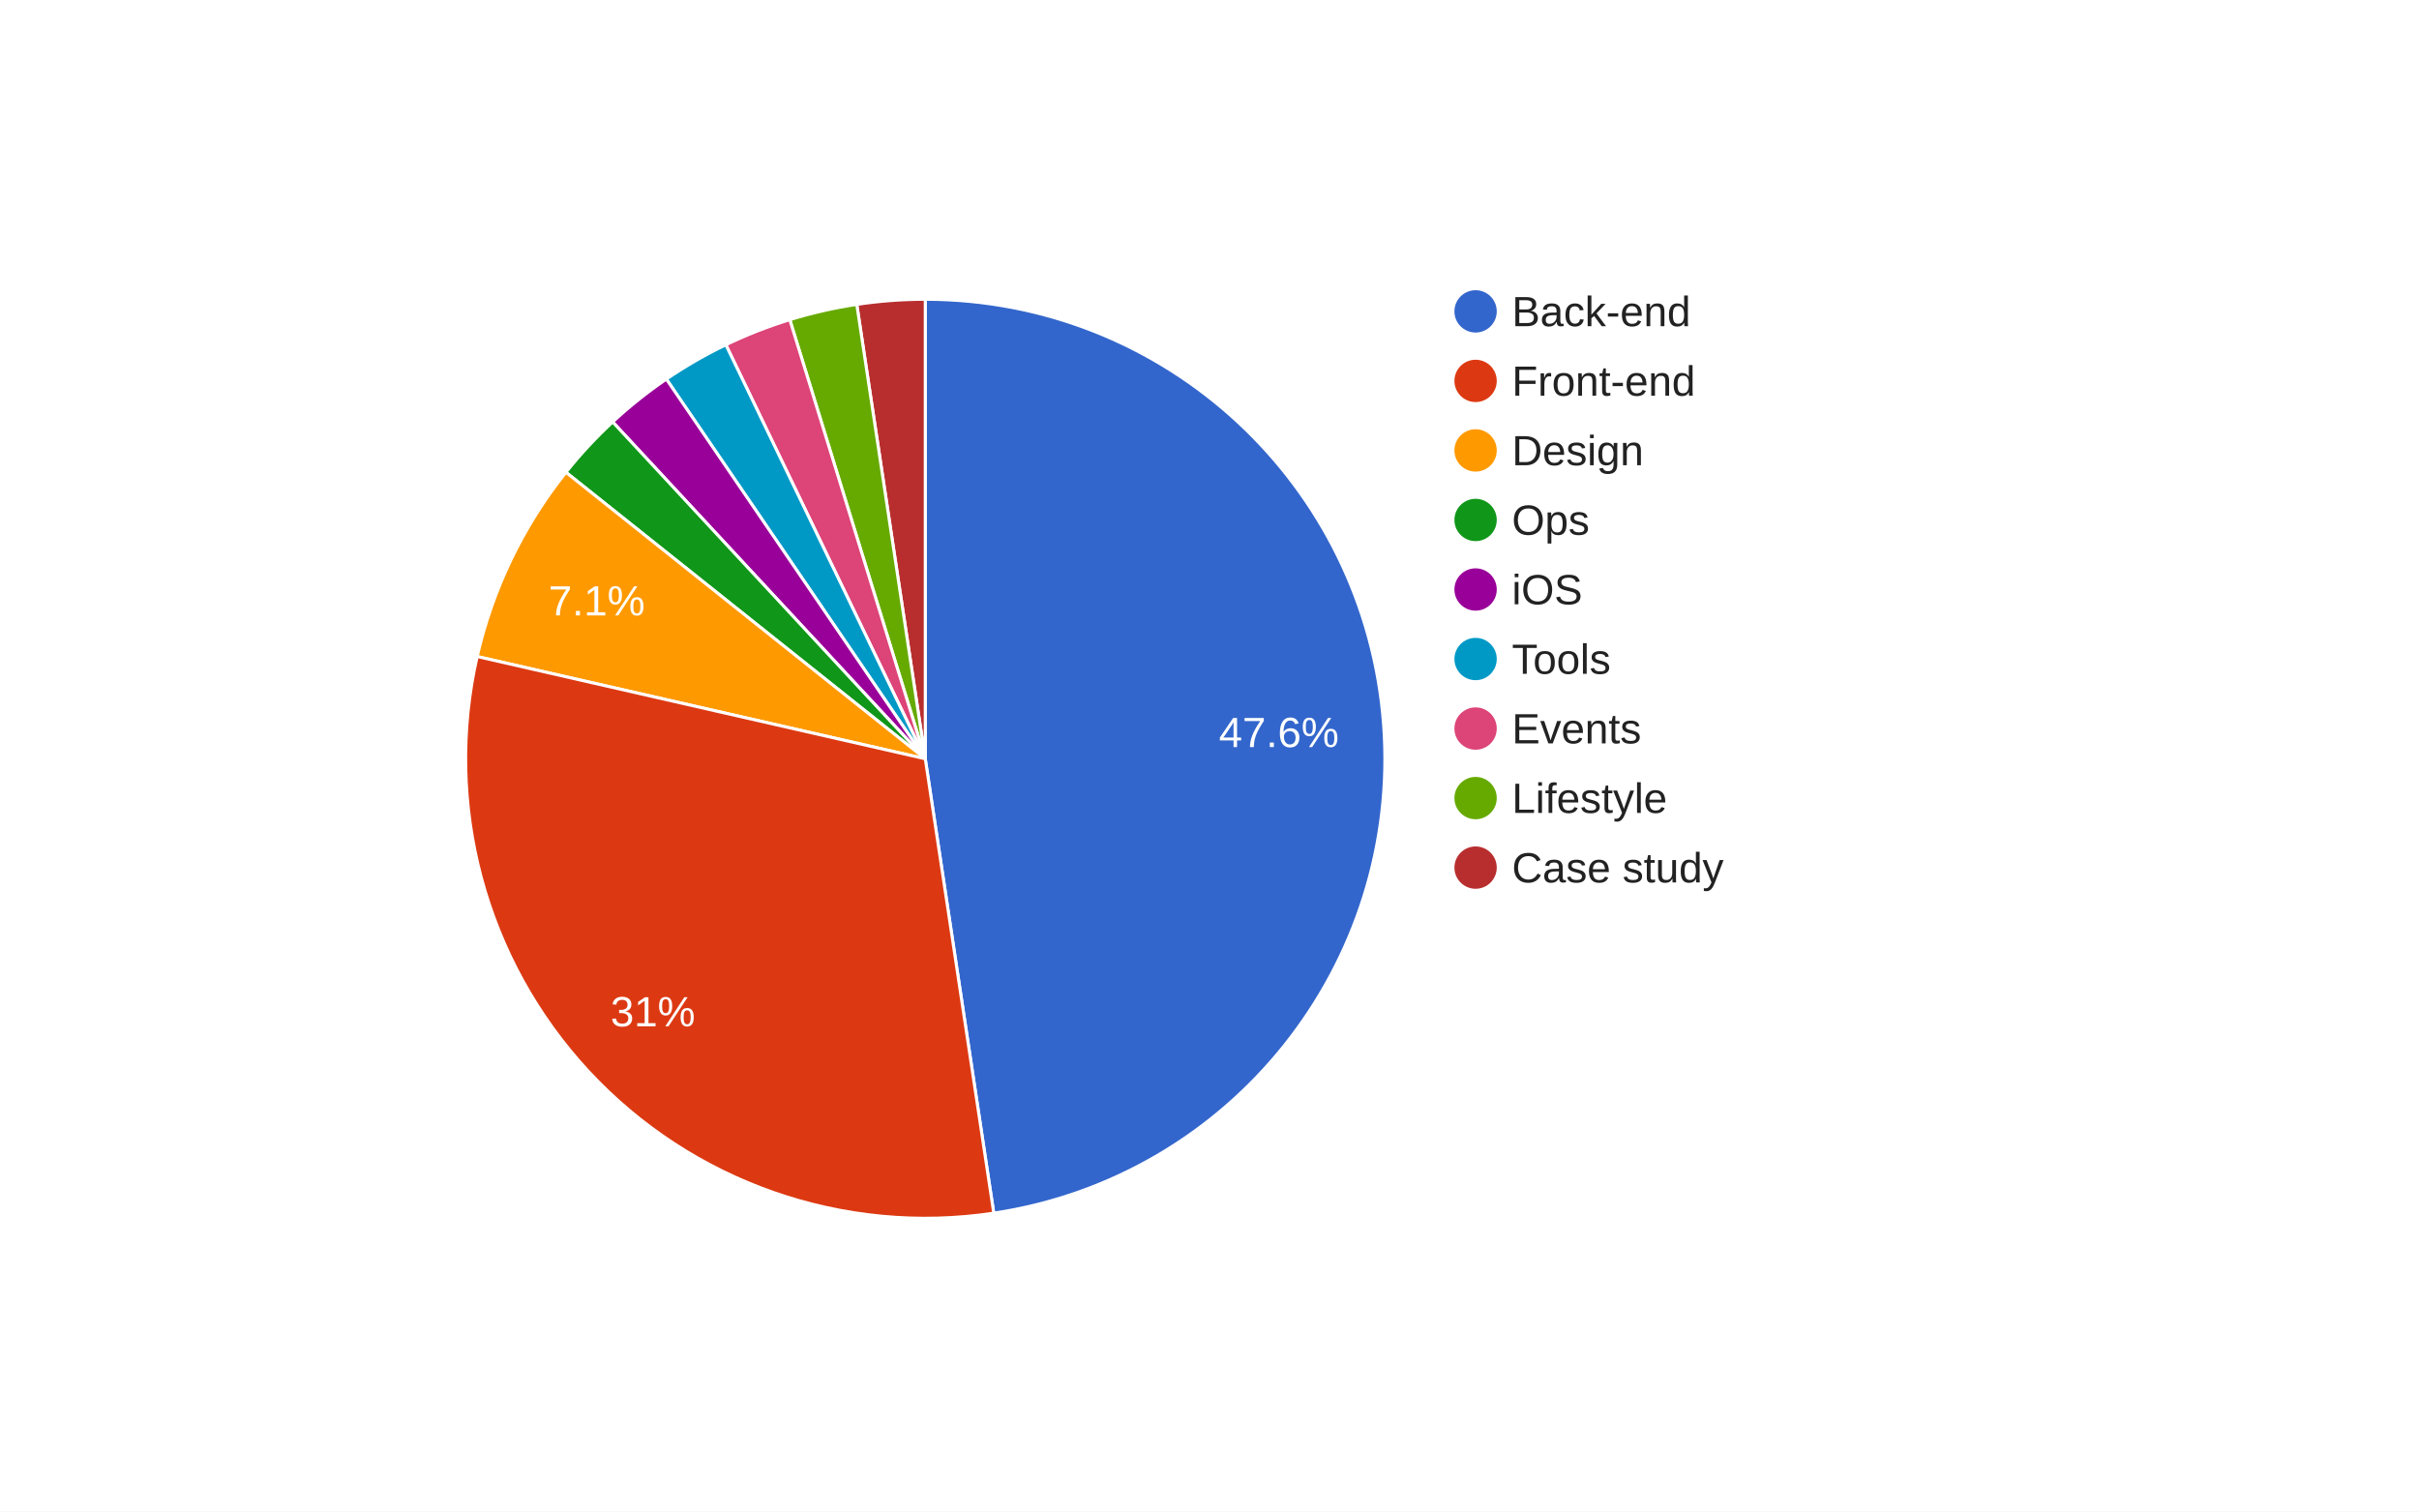
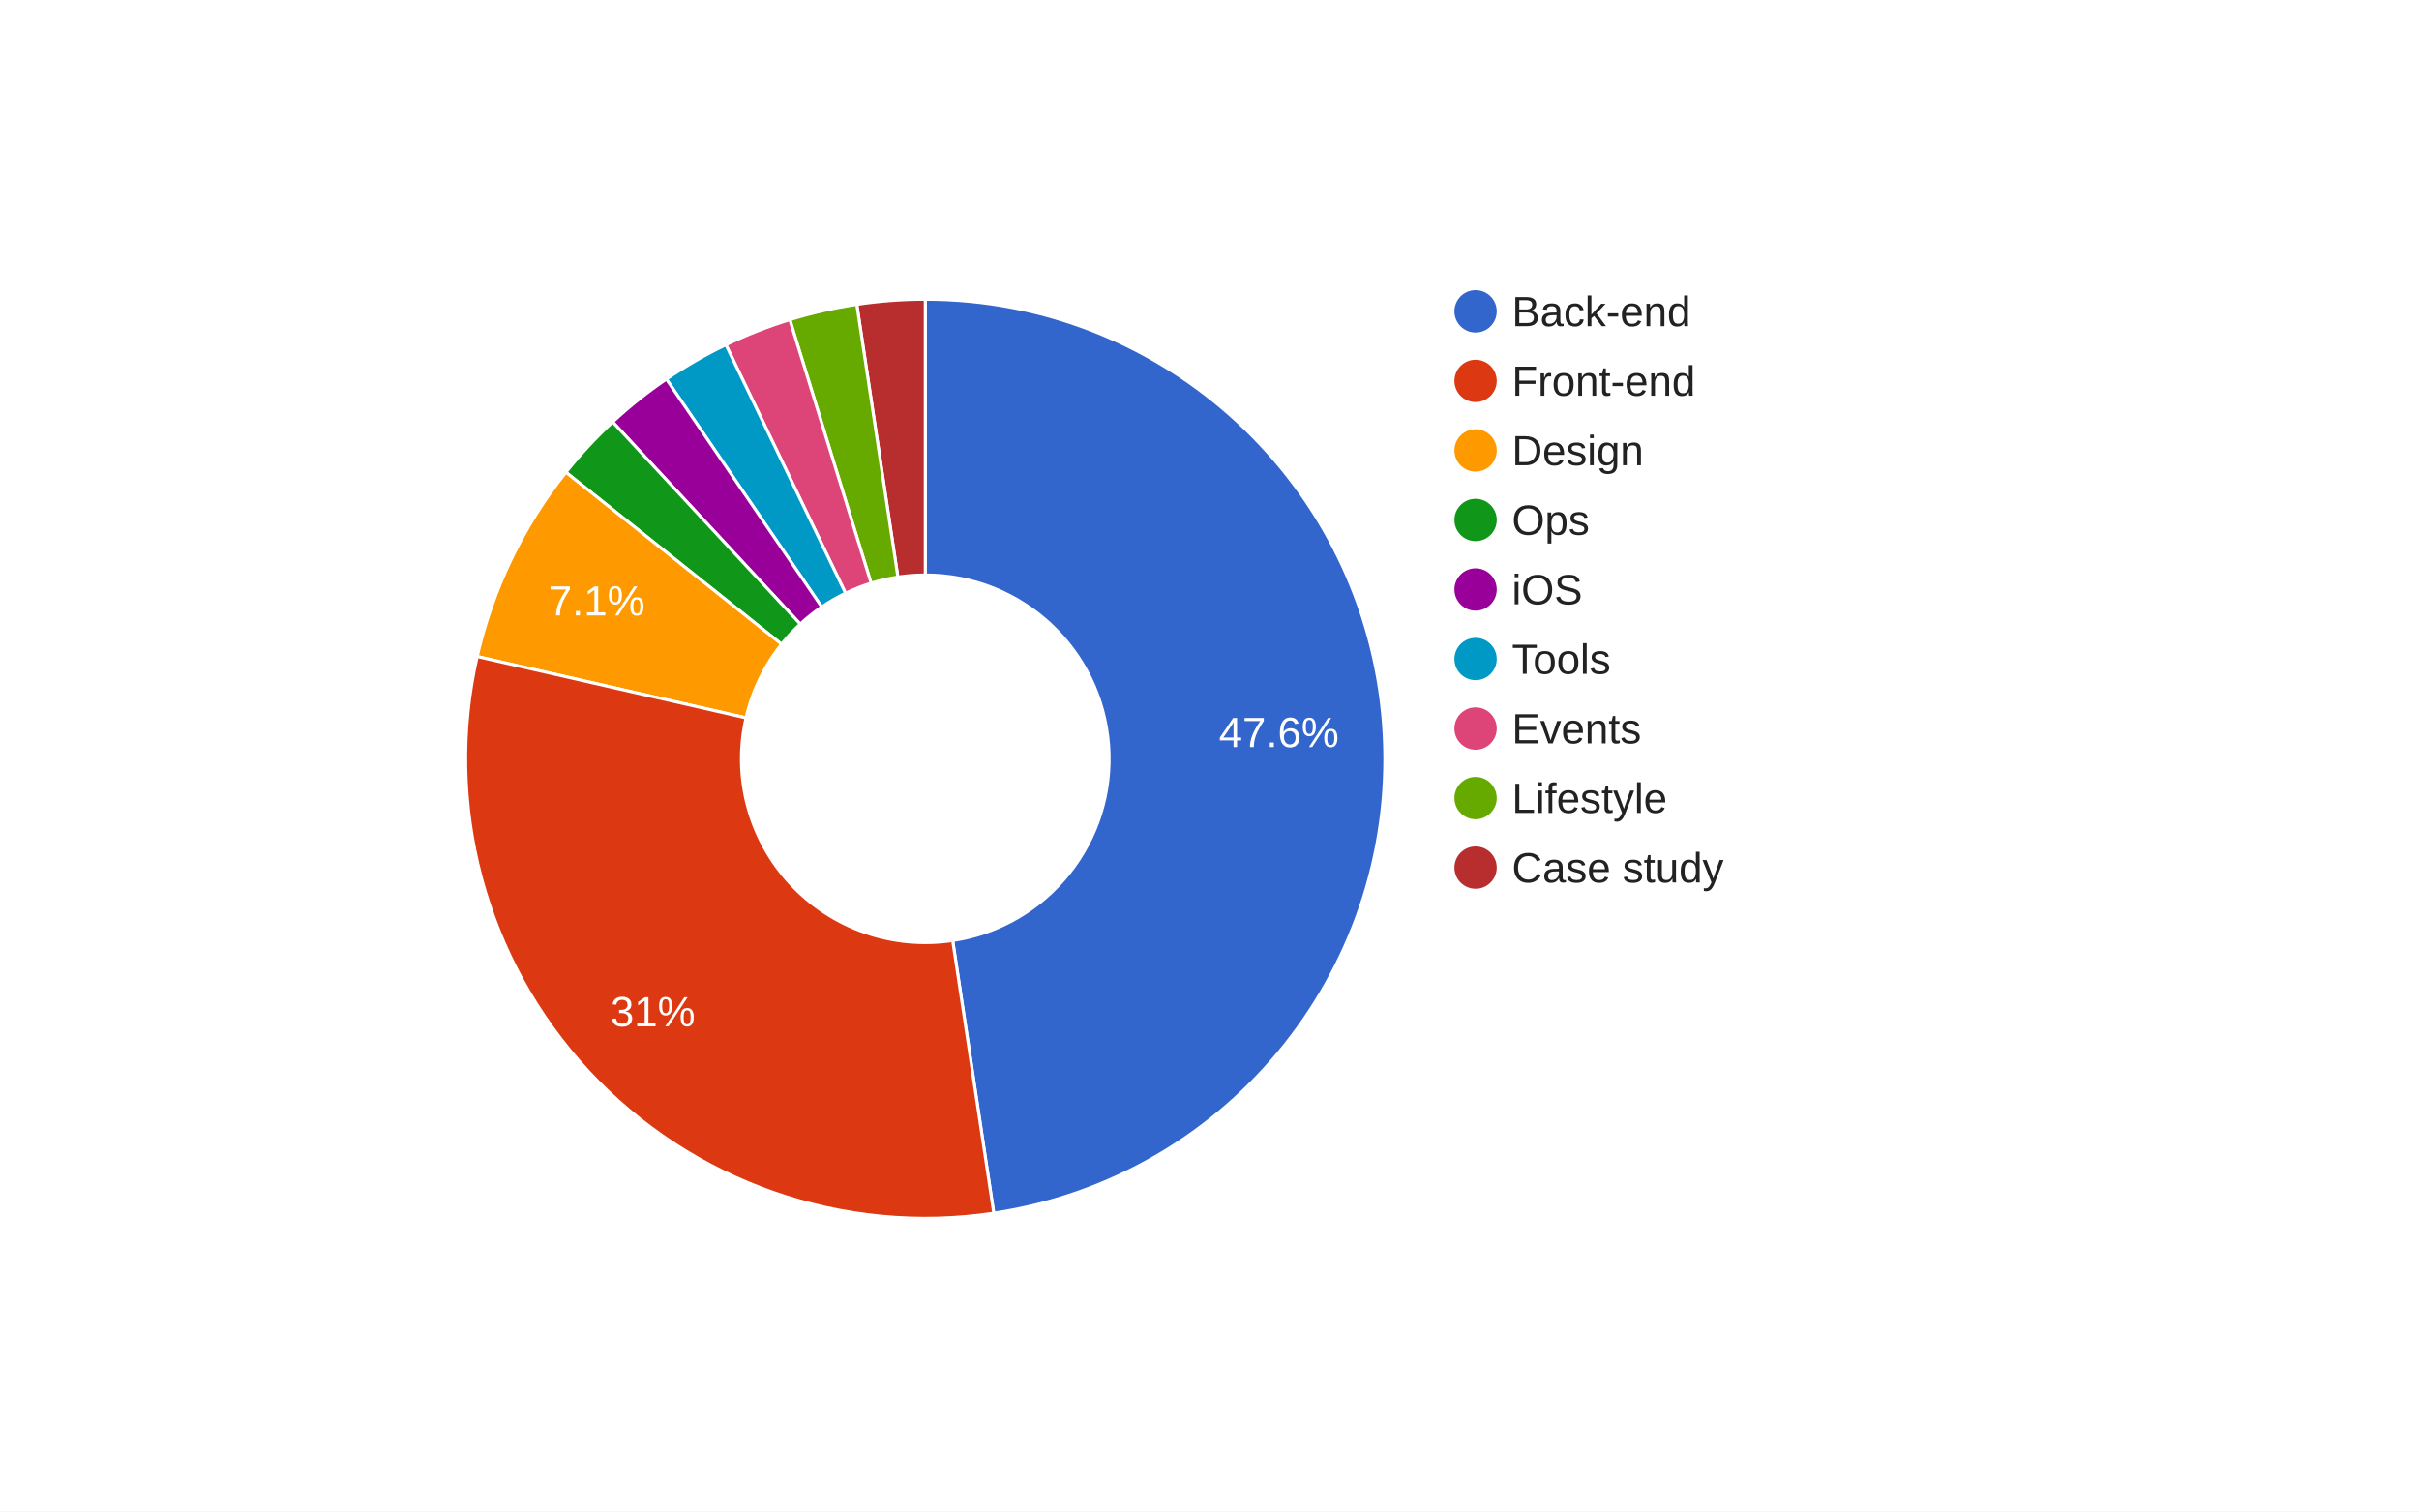
<svg xmlns="http://www.w3.org/2000/svg" width="800" height="500" viewBox="0 0 800 500">
  <defs id="defs" />
  <rect x="0" y="0" width="800" height="500" stroke="none" stroke-width="0" fill="#ffffff" />
  <g>
    <rect x="481" y="96" width="166" height="198" stroke="none" stroke-width="0" fill-opacity="0" fill="#ffffff" />
    <g column-id="Back-end">
      <rect x="481" y="96" width="166" height="14" stroke="none" stroke-width="0" fill-opacity="0" fill="#ffffff" />
      <g>
        <text text-anchor="start" x="500" y="107.9" font-family="Arial" font-size="14" stroke="none" stroke-width="0" fill="#222222">Back-end</text>
      </g>
      <circle cx="488" cy="103" r="7" stroke="none" stroke-width="0" fill="#3366cc" />
    </g>
    <g column-id="Front-end">
      <rect x="481" y="119" width="166" height="14" stroke="none" stroke-width="0" fill-opacity="0" fill="#ffffff" />
      <g>
        <text text-anchor="start" x="500" y="130.9" font-family="Arial" font-size="14" stroke="none" stroke-width="0" fill="#222222">Front-end</text>
      </g>
      <circle cx="488" cy="126" r="7" stroke="none" stroke-width="0" fill="#dc3912" />
    </g>
    <g column-id="Design">
      <rect x="481" y="142" width="166" height="14" stroke="none" stroke-width="0" fill-opacity="0" fill="#ffffff" />
      <g>
        <text text-anchor="start" x="500" y="153.9" font-family="Arial" font-size="14" stroke="none" stroke-width="0" fill="#222222">Design</text>
      </g>
      <circle cx="488" cy="149" r="7" stroke="none" stroke-width="0" fill="#ff9900" />
    </g>
    <g column-id="Ops">
      <rect x="481" y="165" width="166" height="14" stroke="none" stroke-width="0" fill-opacity="0" fill="#ffffff" />
      <g>
        <text text-anchor="start" x="500" y="176.9" font-family="Arial" font-size="14" stroke="none" stroke-width="0" fill="#222222">Ops</text>
      </g>
      <circle cx="488" cy="172" r="7" stroke="none" stroke-width="0" fill="#109618" />
    </g>
    <g column-id="iOS">
      <rect x="481" y="188" width="166" height="14" stroke="none" stroke-width="0" fill-opacity="0" fill="#ffffff" />
      <g>
        <text text-anchor="start" x="500" y="199.9" font-family="Arial" font-size="14" stroke="none" stroke-width="0" fill="#222222">iOS</text>
      </g>
      <circle cx="488" cy="195" r="7" stroke="none" stroke-width="0" fill="#990099" />
    </g>
    <g column-id="Tools">
      <rect x="481" y="211" width="166" height="14" stroke="none" stroke-width="0" fill-opacity="0" fill="#ffffff" />
      <g>
        <text text-anchor="start" x="500" y="222.9" font-family="Arial" font-size="14" stroke="none" stroke-width="0" fill="#222222">Tools</text>
      </g>
      <circle cx="488" cy="218" r="7" stroke="none" stroke-width="0" fill="#0099c6" />
    </g>
    <g column-id="Events">
      <rect x="481" y="234" width="166" height="14" stroke="none" stroke-width="0" fill-opacity="0" fill="#ffffff" />
      <g>
        <text text-anchor="start" x="500" y="245.9" font-family="Arial" font-size="14" stroke="none" stroke-width="0" fill="#222222">Events</text>
      </g>
      <circle cx="488" cy="241" r="7" stroke="none" stroke-width="0" fill="#dd4477" />
    </g>
    <g column-id="Lifestyle">
      <rect x="481" y="257" width="166" height="14" stroke="none" stroke-width="0" fill-opacity="0" fill="#ffffff" />
      <g>
        <text text-anchor="start" x="500" y="268.9" font-family="Arial" font-size="14" stroke="none" stroke-width="0" fill="#222222">Lifestyle</text>
      </g>
      <circle cx="488" cy="264" r="7" stroke="none" stroke-width="0" fill="#66aa00" />
    </g>
    <g column-id="Case study">
      <rect x="481" y="280" width="166" height="14" stroke="none" stroke-width="0" fill-opacity="0" fill="#ffffff" />
      <g>
        <text text-anchor="start" x="500" y="291.9" font-family="Arial" font-size="14" stroke="none" stroke-width="0" fill="#222222">Case study</text>
      </g>
      <circle cx="488" cy="287" r="7" stroke="none" stroke-width="0" fill="#b82e2e" />
    </g>
  </g>
  <g>
-     <path d="M306,251L306,99A152,152,0,0,1,328.654,401.302L306,251A0,0,0,0,0,306,251" stroke="#ffffff" stroke-width="1" fill="#3366cc" />
+     <path d="M306,190.2L306,99A152,152,0,0,1,328.654,401.302L315.062,311.121A60.8,60.8,0,0,0,306,190.2" stroke="#ffffff" stroke-width="1" fill="#3366cc" />
    <text text-anchor="start" x="403.095" y="247.125" font-family="Arial" font-size="14" stroke="none" stroke-width="0" fill="#ffffff">47.6%</text>
  </g>
  <g>
-     <path d="M306,251L283.346,100.698A152,152,0,0,1,306,99L306,251A0,0,0,0,0,306,251" stroke="#ffffff" stroke-width="1" fill="#b82e2e" />
+     <path d="M296.938,190.879L283.346,100.698A152,152,0,0,1,306,99L306,190.2A60.8,60.8,0,0,0,296.938,190.879" stroke="#ffffff" stroke-width="1" fill="#b82e2e" />
  </g>
  <g>
-     <path d="M306,251L261.197,105.753A152,152,0,0,1,283.346,100.698L306,251A0,0,0,0,0,306,251" stroke="#ffffff" stroke-width="1" fill="#66aa00" />
+     <path d="M288.079,192.901L261.197,105.753A152,152,0,0,1,283.346,100.698L296.938,190.879A60.8,60.8,0,0,0,288.079,192.901" stroke="#ffffff" stroke-width="1" fill="#66aa00" />
  </g>
  <g>
-     <path d="M306,251L240.05,114.053A152,152,0,0,1,261.197,105.753L306,251A0,0,0,0,0,306,251" stroke="#ffffff" stroke-width="1" fill="#dd4477" />
+     <path d="M279.62,196.221L240.05,114.053A152,152,0,0,1,261.197,105.753L288.079,192.901A60.8,60.8,0,0,0,279.62,196.221" stroke="#ffffff" stroke-width="1" fill="#dd4477" />
  </g>
  <g>
-     <path d="M306,251L220.375,125.412A152,152,0,0,1,240.05,114.053L306,251A0,0,0,0,0,306,251" stroke="#ffffff" stroke-width="1" fill="#0099c6" />
+     <path d="M271.75,200.765L220.375,125.412A152,152,0,0,1,240.05,114.053L279.62,196.221A60.8,60.8,0,0,0,271.75,200.765" stroke="#ffffff" stroke-width="1" fill="#0099c6" />
  </g>
  <g>
-     <path d="M306,251L202.614,139.576A152,152,0,0,1,220.375,125.412L306,251A0,0,0,0,0,306,251" stroke="#ffffff" stroke-width="1" fill="#990099" />
+     <path d="M264.645,206.43L202.614,139.576A152,152,0,0,1,220.375,125.412L271.75,200.765A60.8,60.8,0,0,0,264.645,206.43" stroke="#ffffff" stroke-width="1" fill="#990099" />
  </g>
  <g>
-     <path d="M306,251L187.162,156.23A152,152,0,0,1,202.614,139.576L306,251A0,0,0,0,0,306,251" stroke="#ffffff" stroke-width="1" fill="#109618" />
+     <path d="M258.465,213.092L187.162,156.23A152,152,0,0,1,202.614,139.576L264.645,206.43A60.8,60.8,0,0,0,258.465,213.092" stroke="#ffffff" stroke-width="1" fill="#109618" />
  </g>
  <g>
-     <path d="M306,251L157.811,217.177A152,152,0,0,1,187.162,156.23L306,251A0,0,0,0,0,306,251" stroke="#ffffff" stroke-width="1" fill="#ff9900" />
+     <path d="M246.724,237.471L157.811,217.177A152,152,0,0,1,187.162,156.23L258.465,213.092A60.8,60.8,0,0,0,246.724,237.471" stroke="#ffffff" stroke-width="1" fill="#ff9900" />
    <text text-anchor="start" x="181.392" y="203.597" font-family="Arial" font-size="14" stroke="none" stroke-width="0" fill="#ffffff">7.1%</text>
  </g>
  <g>
-     <path d="M306,251L328.654,401.302A152,152,0,0,1,157.811,217.177L306,251A0,0,0,0,0,306,251" stroke="#ffffff" stroke-width="1" fill="#dc3912" />
+     <path d="M315.062,311.121L328.654,401.302A152,152,0,0,1,157.811,217.177L246.724,237.471A60.8,60.8,0,0,0,315.062,311.121" stroke="#ffffff" stroke-width="1" fill="#dc3912" />
    <text text-anchor="start" x="201.903" y="339.497" font-family="Arial" font-size="14" stroke="none" stroke-width="0" fill="#ffffff">31%</text>
  </g>
  <g />
</svg>
